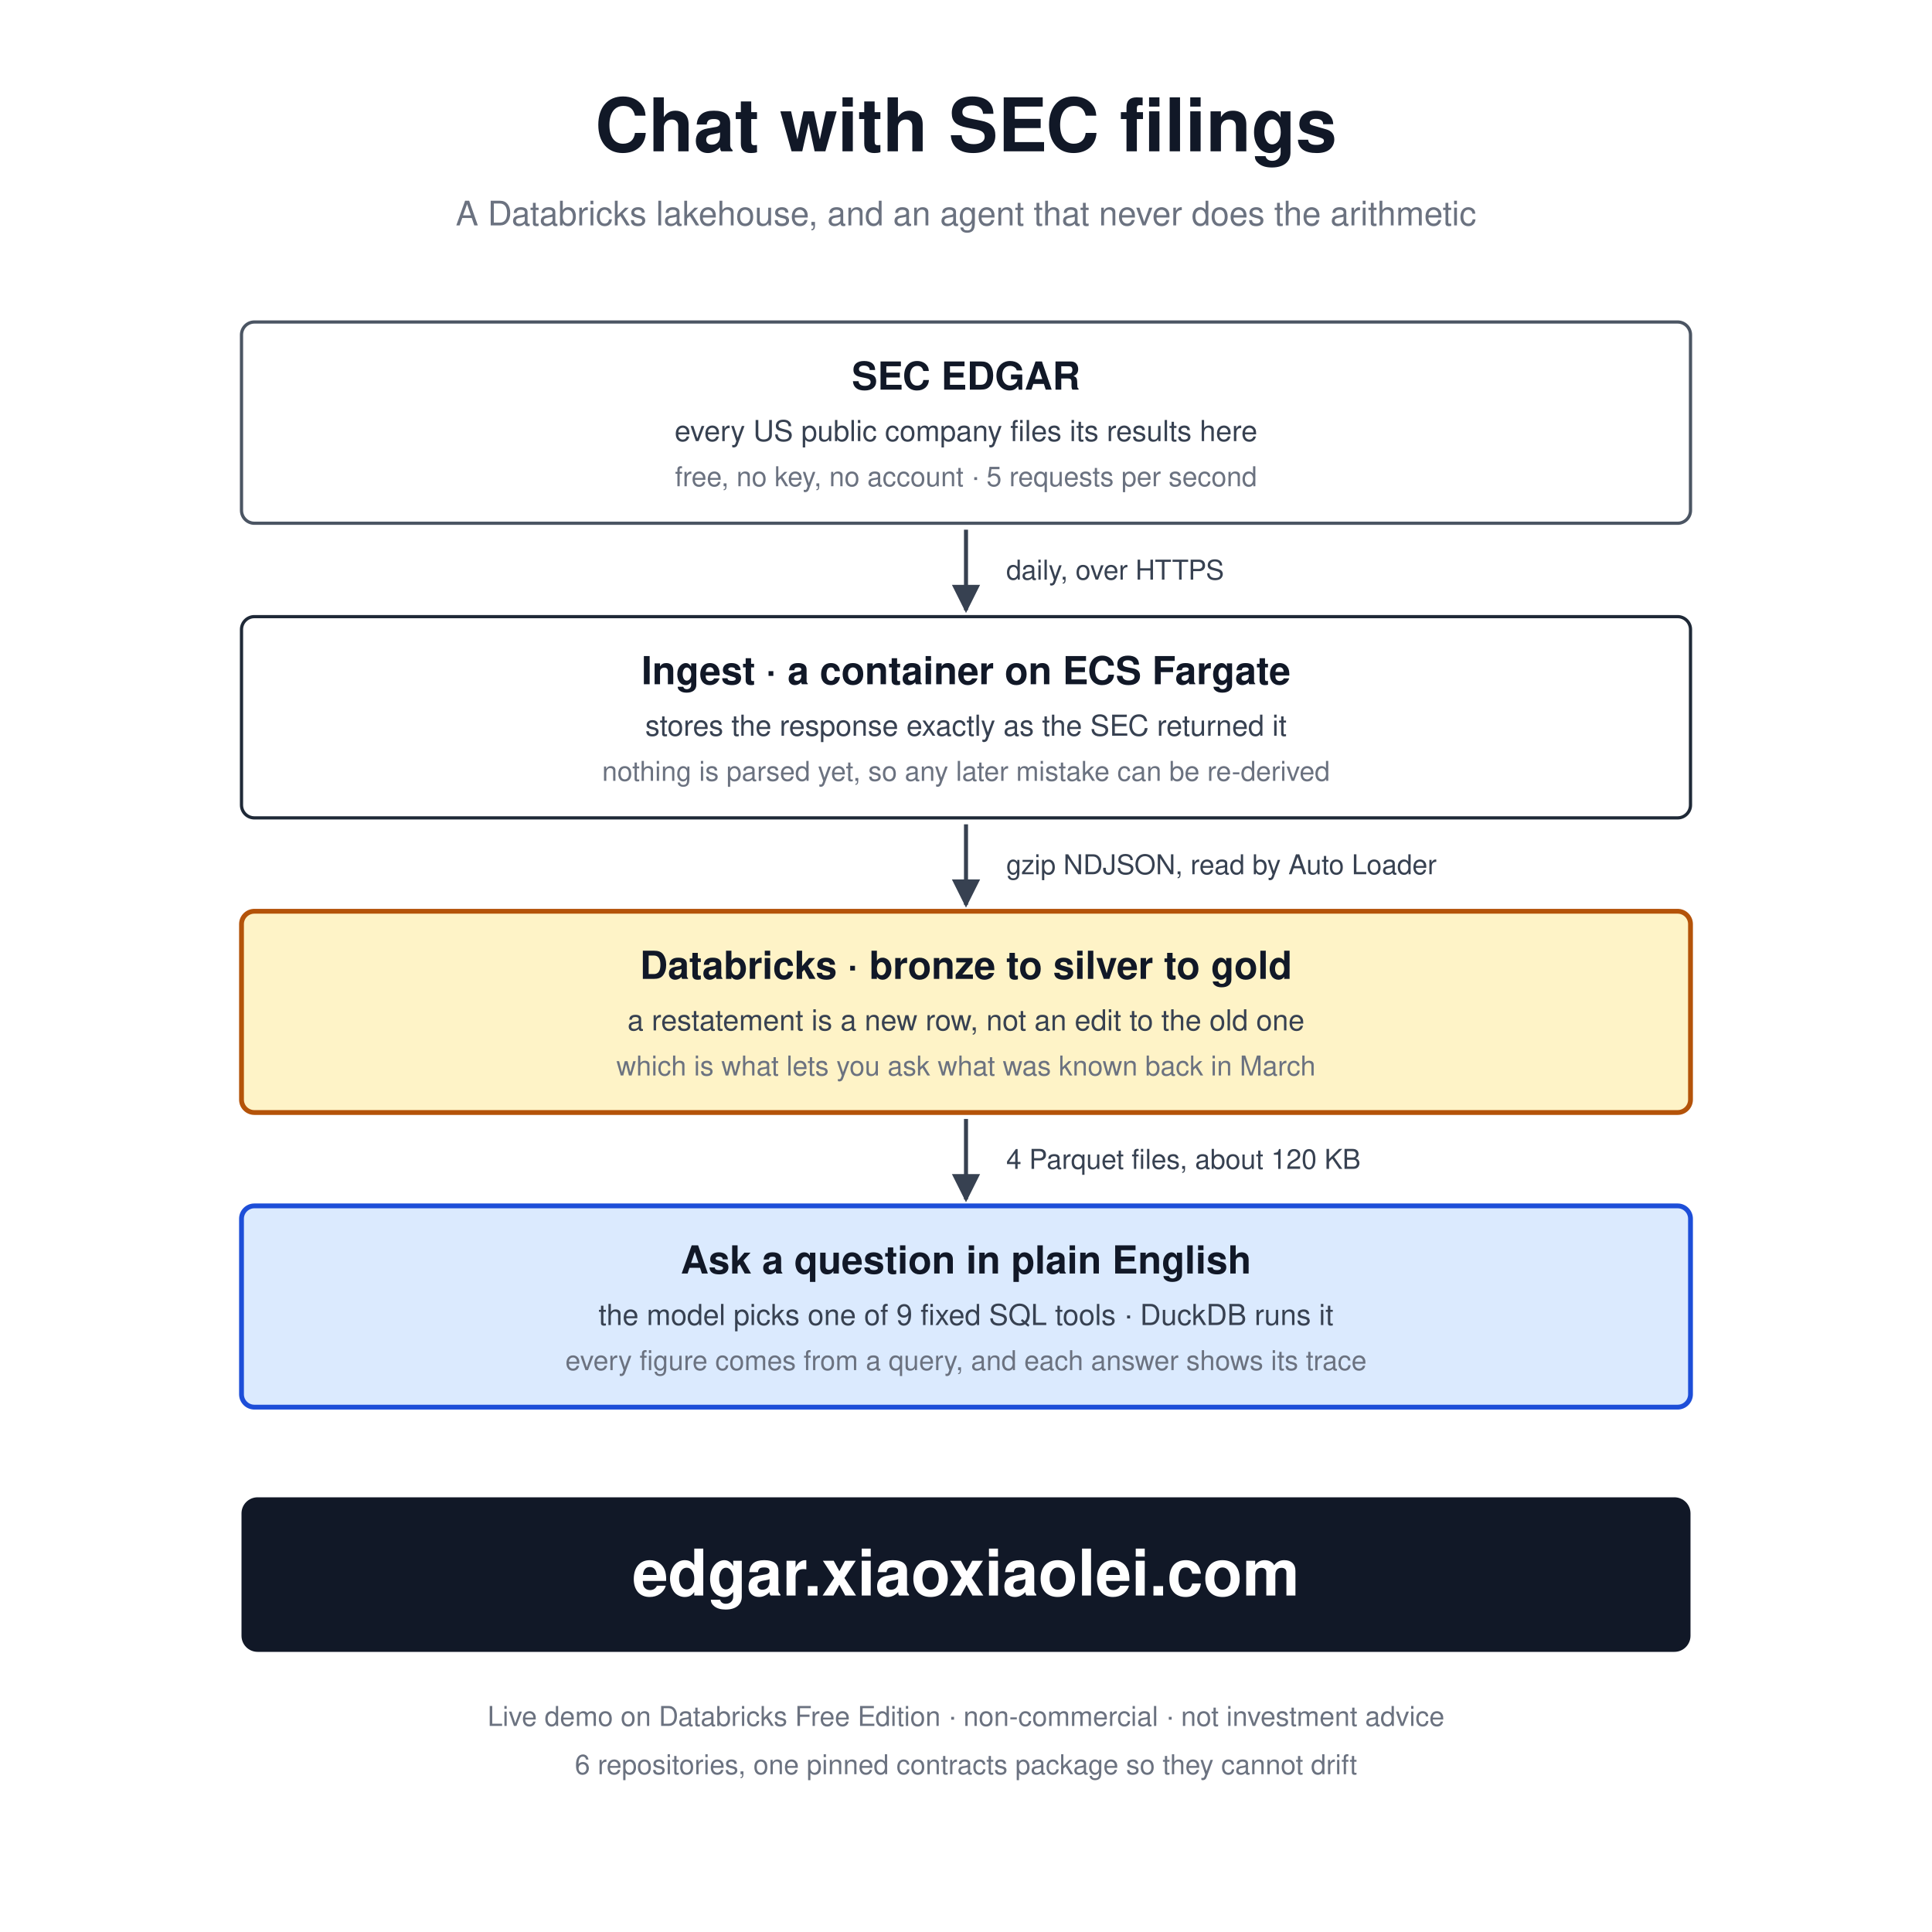
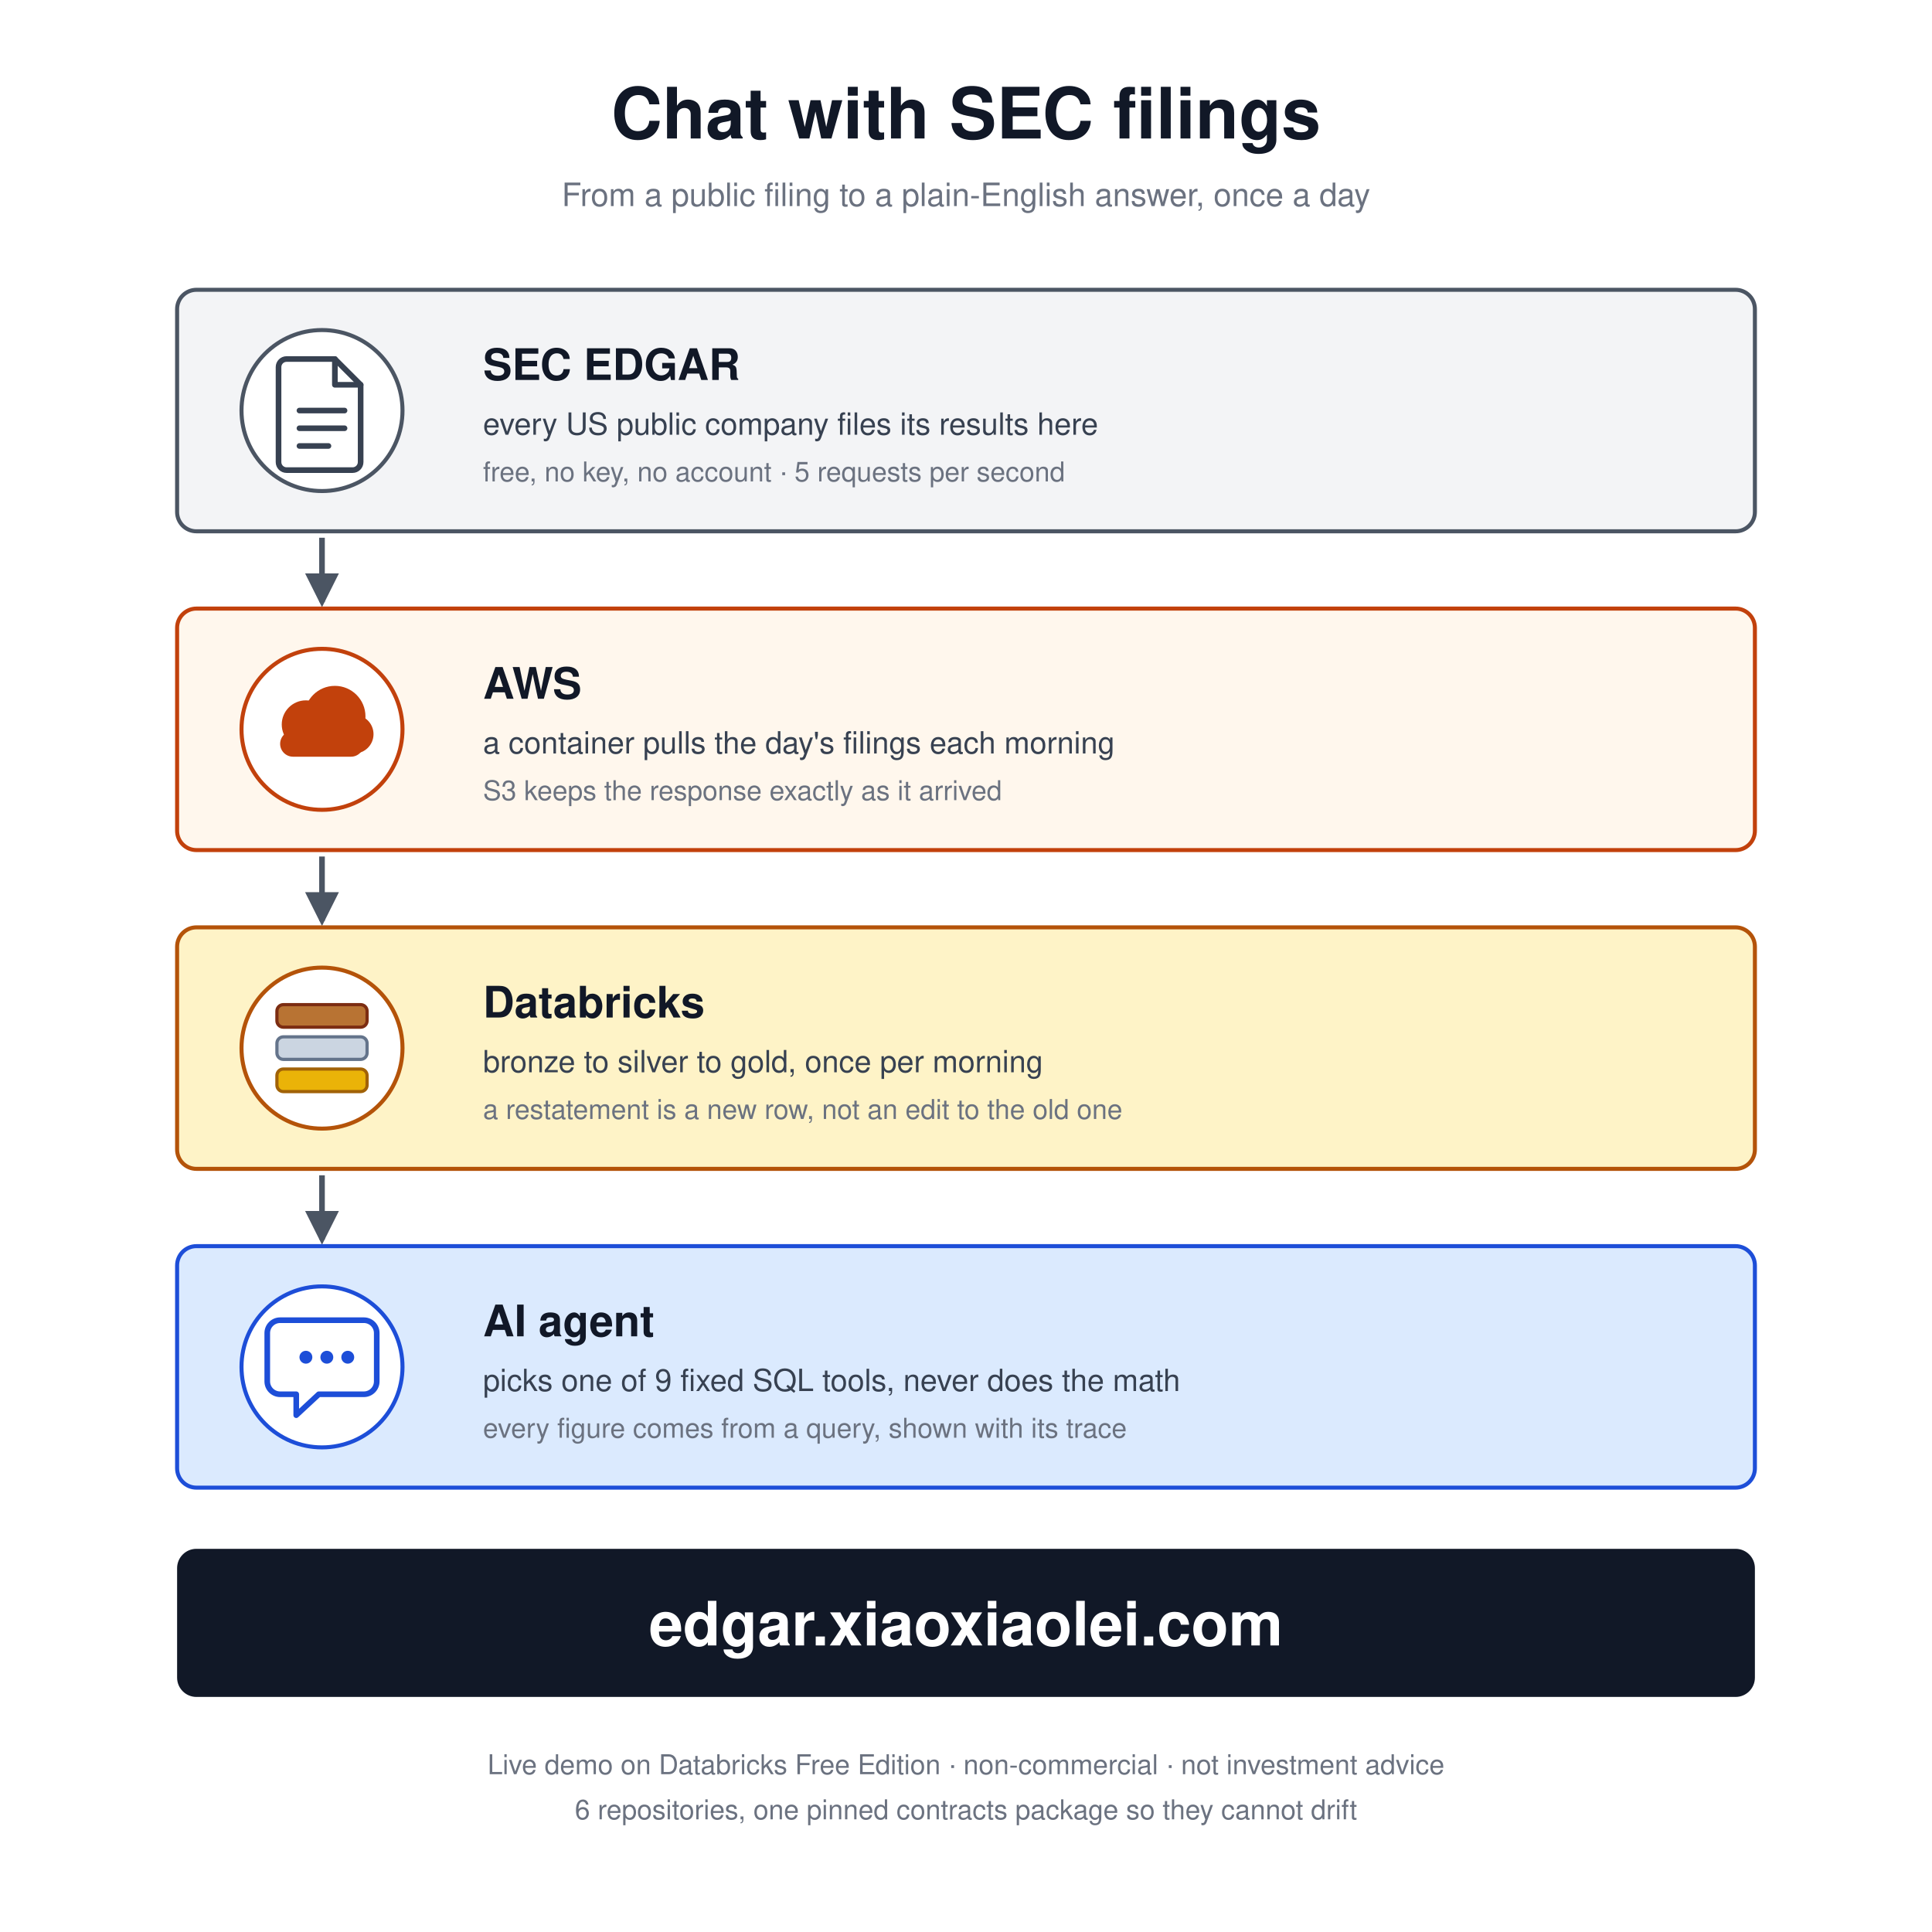
<svg xmlns="http://www.w3.org/2000/svg" width="1200" height="1200" viewBox="0 0 1200 1200" font-family="Segoe UI, Helvetica, Arial, sans-serif">
  <rect width="1200" height="1200" fill="#FFFFFF" />
  <defs>
-     <marker id="a" viewBox="0 0 10 10" refX="9" refY="5" markerWidth="7" markerHeight="7" orient="auto-start-reverse">
-       <path d="M0 0 L10 5 L0 10 z" fill="#374151" />
+     <marker id="a" viewBox="0 0 10 10" refX="8.5" refY="5" markerWidth="6" markerHeight="6" orient="auto-start-reverse">
+       <path d="M0 0 L10 5 L0 10 z" fill="#4B5563" />
    </marker>
  </defs>
-   <text x="600" y="94" font-size="46" fill="#111827" text-anchor="middle" font-weight="700">Chat with SEC filings</text>
-   <text x="600" y="140" font-size="21" fill="#6B7280" text-anchor="middle" font-weight="400">A Databricks lakehouse, and an agent that never does the arithmetic</text>
-   <rect x="150" y="200" width="900" height="125" rx="8" fill="#FFFFFF" stroke="#4B5563" stroke-width="2" />
-   <text x="600" y="242" font-size="24" fill="#111827" text-anchor="middle" font-weight="700">SEC EDGAR</text>
-   <text x="600" y="274" font-size="18" fill="#374151" text-anchor="middle" font-weight="400">every US public company files its results here</text>
-   <text x="600" y="302" font-size="17" fill="#6B7280" text-anchor="middle" font-weight="400">free, no key, no account · 5 requests per second</text>
-   <line x1="600" y1="329" x2="600" y2="379" stroke="#374151" stroke-width="2.5" marker-end="url(#a)" />
-   <text x="625" y="360" font-size="17" fill="#374151" text-anchor="start" font-weight="400">daily, over HTTPS</text>
-   <rect x="150" y="383" width="900" height="125" rx="8" fill="#FFFFFF" stroke="#1F2937" stroke-width="2" />
-   <text x="600" y="425" font-size="24" fill="#111827" text-anchor="middle" font-weight="700">Ingest · a container on ECS Fargate</text>
-   <text x="600" y="457" font-size="18" fill="#374151" text-anchor="middle" font-weight="400">stores the response exactly as the SEC returned it</text>
-   <text x="600" y="485" font-size="17" fill="#6B7280" text-anchor="middle" font-weight="400">nothing is parsed yet, so any later mistake can be re-derived</text>
-   <line x1="600" y1="512" x2="600" y2="562" stroke="#374151" stroke-width="2.5" marker-end="url(#a)" />
-   <text x="625" y="543" font-size="17" fill="#374151" text-anchor="start" font-weight="400">gzip NDJSON, read by Auto Loader</text>
-   <rect x="150" y="566" width="900" height="125" rx="8" fill="#FEF3C7" stroke="#B45309" stroke-width="3" />
-   <text x="600" y="608" font-size="24" fill="#111827" text-anchor="middle" font-weight="700">Databricks · bronze to silver to gold</text>
-   <text x="600" y="640" font-size="18" fill="#374151" text-anchor="middle" font-weight="400">a restatement is a new row, not an edit to the old one</text>
-   <text x="600" y="668" font-size="17" fill="#6B7280" text-anchor="middle" font-weight="400">which is what lets you ask what was known back in March</text>
-   <line x1="600" y1="695" x2="600" y2="745" stroke="#374151" stroke-width="2.5" marker-end="url(#a)" />
-   <text x="625" y="726" font-size="17" fill="#374151" text-anchor="start" font-weight="400">4 Parquet files, about 120 KB</text>
-   <rect x="150" y="749" width="900" height="125" rx="8" fill="#DBEAFE" stroke="#1D4ED8" stroke-width="3" />
-   <text x="600" y="791" font-size="24" fill="#111827" text-anchor="middle" font-weight="700">Ask a question in plain English</text>
-   <text x="600" y="823" font-size="18" fill="#374151" text-anchor="middle" font-weight="400">the model picks one of 9 fixed SQL tools · DuckDB runs it</text>
-   <text x="600" y="851" font-size="17" fill="#6B7280" text-anchor="middle" font-weight="400">every figure comes from a query, and each answer shows its trace</text>
-   <rect x="150" y="930" width="900" height="96" rx="10" fill="#111827" />
-   <text x="600" y="991" font-size="40" fill="#FFFFFF" text-anchor="middle" font-weight="700">edgar.xiaoxiaolei.com</text>
-   <text x="600" y="1072" font-size="17" fill="#6B7280" text-anchor="middle" font-weight="400">Live demo on Databricks Free Edition · non-commercial · not investment advice</text>
-   <text x="600" y="1102" font-size="17" fill="#6B7280" text-anchor="middle" font-weight="400">6 repositories, one pinned contracts package so they cannot drift</text>
+   <text x="600" y="86" font-size="44" fill="#111827" text-anchor="middle" font-weight="700">Chat with SEC filings</text>
+   <text x="600" y="128" font-size="20" fill="#6B7280" text-anchor="middle" font-weight="400">From a public filing to a plain-English answer, once a day</text>
+   <rect x="110" y="180" width="980" height="150" rx="12" fill="#F3F4F6" stroke="#4B5563" stroke-width="2.5" />
+   <circle cx="200" cy="255" r="50" fill="#FFFFFF" stroke="#4B5563" stroke-width="2.5" />
+   <g transform="translate(150,205)" stroke="#374151" stroke-width="3.5" stroke-linejoin="round" stroke-linecap="round">
+     <path d="M28 18 h30 l16 16 v48 a5 5 0 0 1 -5 5 h-41 a5 5 0 0 1 -5 -5 v-59 a5 5 0 0 1 5 -5 z" fill="#FFFFFF" />
+     <path d="M58 18 v16 h16" fill="none" />
+     <path d="M36 50 h28 M36 61 h28 M36 72 h18" fill="none" />
+   </g>
+   <text x="300" y="236" font-size="27" fill="#111827" text-anchor="start" font-weight="700">SEC EDGAR</text>
+   <text x="300" y="270" font-size="19" fill="#374151" text-anchor="start" font-weight="400">every US public company files its results here</text>
+   <text x="300" y="299" font-size="17" fill="#6B7280" text-anchor="start" font-weight="400">free, no key, no account · 5 requests per second</text>
+   <line x1="200" y1="334" x2="200" y2="374" stroke="#4B5563" stroke-width="3.5" marker-end="url(#a)" />
+   <rect x="110" y="378" width="980" height="150" rx="12" fill="#FFF7ED" stroke="#C2410C" stroke-width="2.5" />
+   <circle cx="200" cy="453" r="50" fill="#FFFFFF" stroke="#C2410C" stroke-width="2.5" />
+   <g transform="translate(150,403)">
+     <rect x="24" y="51" width="52" height="16" rx="8" fill="#C2410C" />
+     <circle cx="40" cy="47" r="15" fill="#C2410C" />
+     <circle cx="58" cy="42" r="19" fill="#C2410C" />
+     <circle cx="70" cy="53" r="12" fill="#C2410C" />
+   </g>
+   <text x="300" y="434" font-size="27" fill="#111827" text-anchor="start" font-weight="700">AWS</text>
+   <text x="300" y="468" font-size="19" fill="#374151" text-anchor="start" font-weight="400">a container pulls the day's filings each morning</text>
+   <text x="300" y="497" font-size="17" fill="#6B7280" text-anchor="start" font-weight="400">S3 keeps the response exactly as it arrived</text>
+   <line x1="200" y1="532" x2="200" y2="572" stroke="#4B5563" stroke-width="3.5" marker-end="url(#a)" />
+   <rect x="110" y="576" width="980" height="150" rx="12" fill="#FEF3C7" stroke="#B45309" stroke-width="2.5" />
+   <circle cx="200" cy="651" r="50" fill="#FFFFFF" stroke="#B45309" stroke-width="2.5" />
+   <g transform="translate(150,601)">
+     <rect x="22" y="23" width="56" height="14" rx="4" fill="#B87333" stroke="#7C2D12" stroke-width="2" />
+     <rect x="22" y="43" width="56" height="14" rx="4" fill="#CBD5E1" stroke="#64748B" stroke-width="2" />
+     <rect x="22" y="63" width="56" height="14" rx="4" fill="#EAB308" stroke="#A16207" stroke-width="2" />
+   </g>
+   <text x="300" y="632" font-size="27" fill="#111827" text-anchor="start" font-weight="700">Databricks</text>
+   <text x="300" y="666" font-size="19" fill="#374151" text-anchor="start" font-weight="400">bronze to silver to gold, once per morning</text>
+   <text x="300" y="695" font-size="17" fill="#6B7280" text-anchor="start" font-weight="400">a restatement is a new row, not an edit to the old one</text>
+   <line x1="200" y1="730" x2="200" y2="770" stroke="#4B5563" stroke-width="3.5" marker-end="url(#a)" />
+   <rect x="110" y="774" width="980" height="150" rx="12" fill="#DBEAFE" stroke="#1D4ED8" stroke-width="2.5" />
+   <circle cx="200" cy="849" r="50" fill="#FFFFFF" stroke="#1D4ED8" stroke-width="2.5" />
+   <g transform="translate(150,799)">
+     <path d="M24 21 h52 a8 8 0 0 1 8 8 v30 a8 8 0 0 1 -8 8 h-28 l-14 13 v-13 h-10 a8 8 0 0 1 -8 -8 v-30 a8 8 0 0 1 8 -8 z" fill="#FFFFFF" stroke="#1D4ED8" stroke-width="3.5" stroke-linejoin="round" />
+     <circle cx="40" cy="44" r="4" fill="#1D4ED8" />
+     <circle cx="53" cy="44" r="4" fill="#1D4ED8" />
+     <circle cx="66" cy="44" r="4" fill="#1D4ED8" />
+   </g>
+   <text x="300" y="830" font-size="27" fill="#111827" text-anchor="start" font-weight="700">AI agent</text>
+   <text x="300" y="864" font-size="19" fill="#374151" text-anchor="start" font-weight="400">picks one of 9 fixed SQL tools, never does the math</text>
+   <text x="300" y="893" font-size="17" fill="#6B7280" text-anchor="start" font-weight="400">every figure comes from a query, shown with its trace</text>
+   <rect x="110" y="962" width="980" height="92" rx="12" fill="#111827" />
+   <text x="600" y="1022" font-size="38" fill="#FFFFFF" text-anchor="middle" font-weight="700">edgar.xiaoxiaolei.com</text>
+   <text x="600" y="1102" font-size="17" fill="#6B7280" text-anchor="middle" font-weight="400">Live demo on Databricks Free Edition · non-commercial · not investment advice</text>
+   <text x="600" y="1130" font-size="17" fill="#6B7280" text-anchor="middle" font-weight="400">6 repositories, one pinned contracts package so they cannot drift</text>
</svg>
